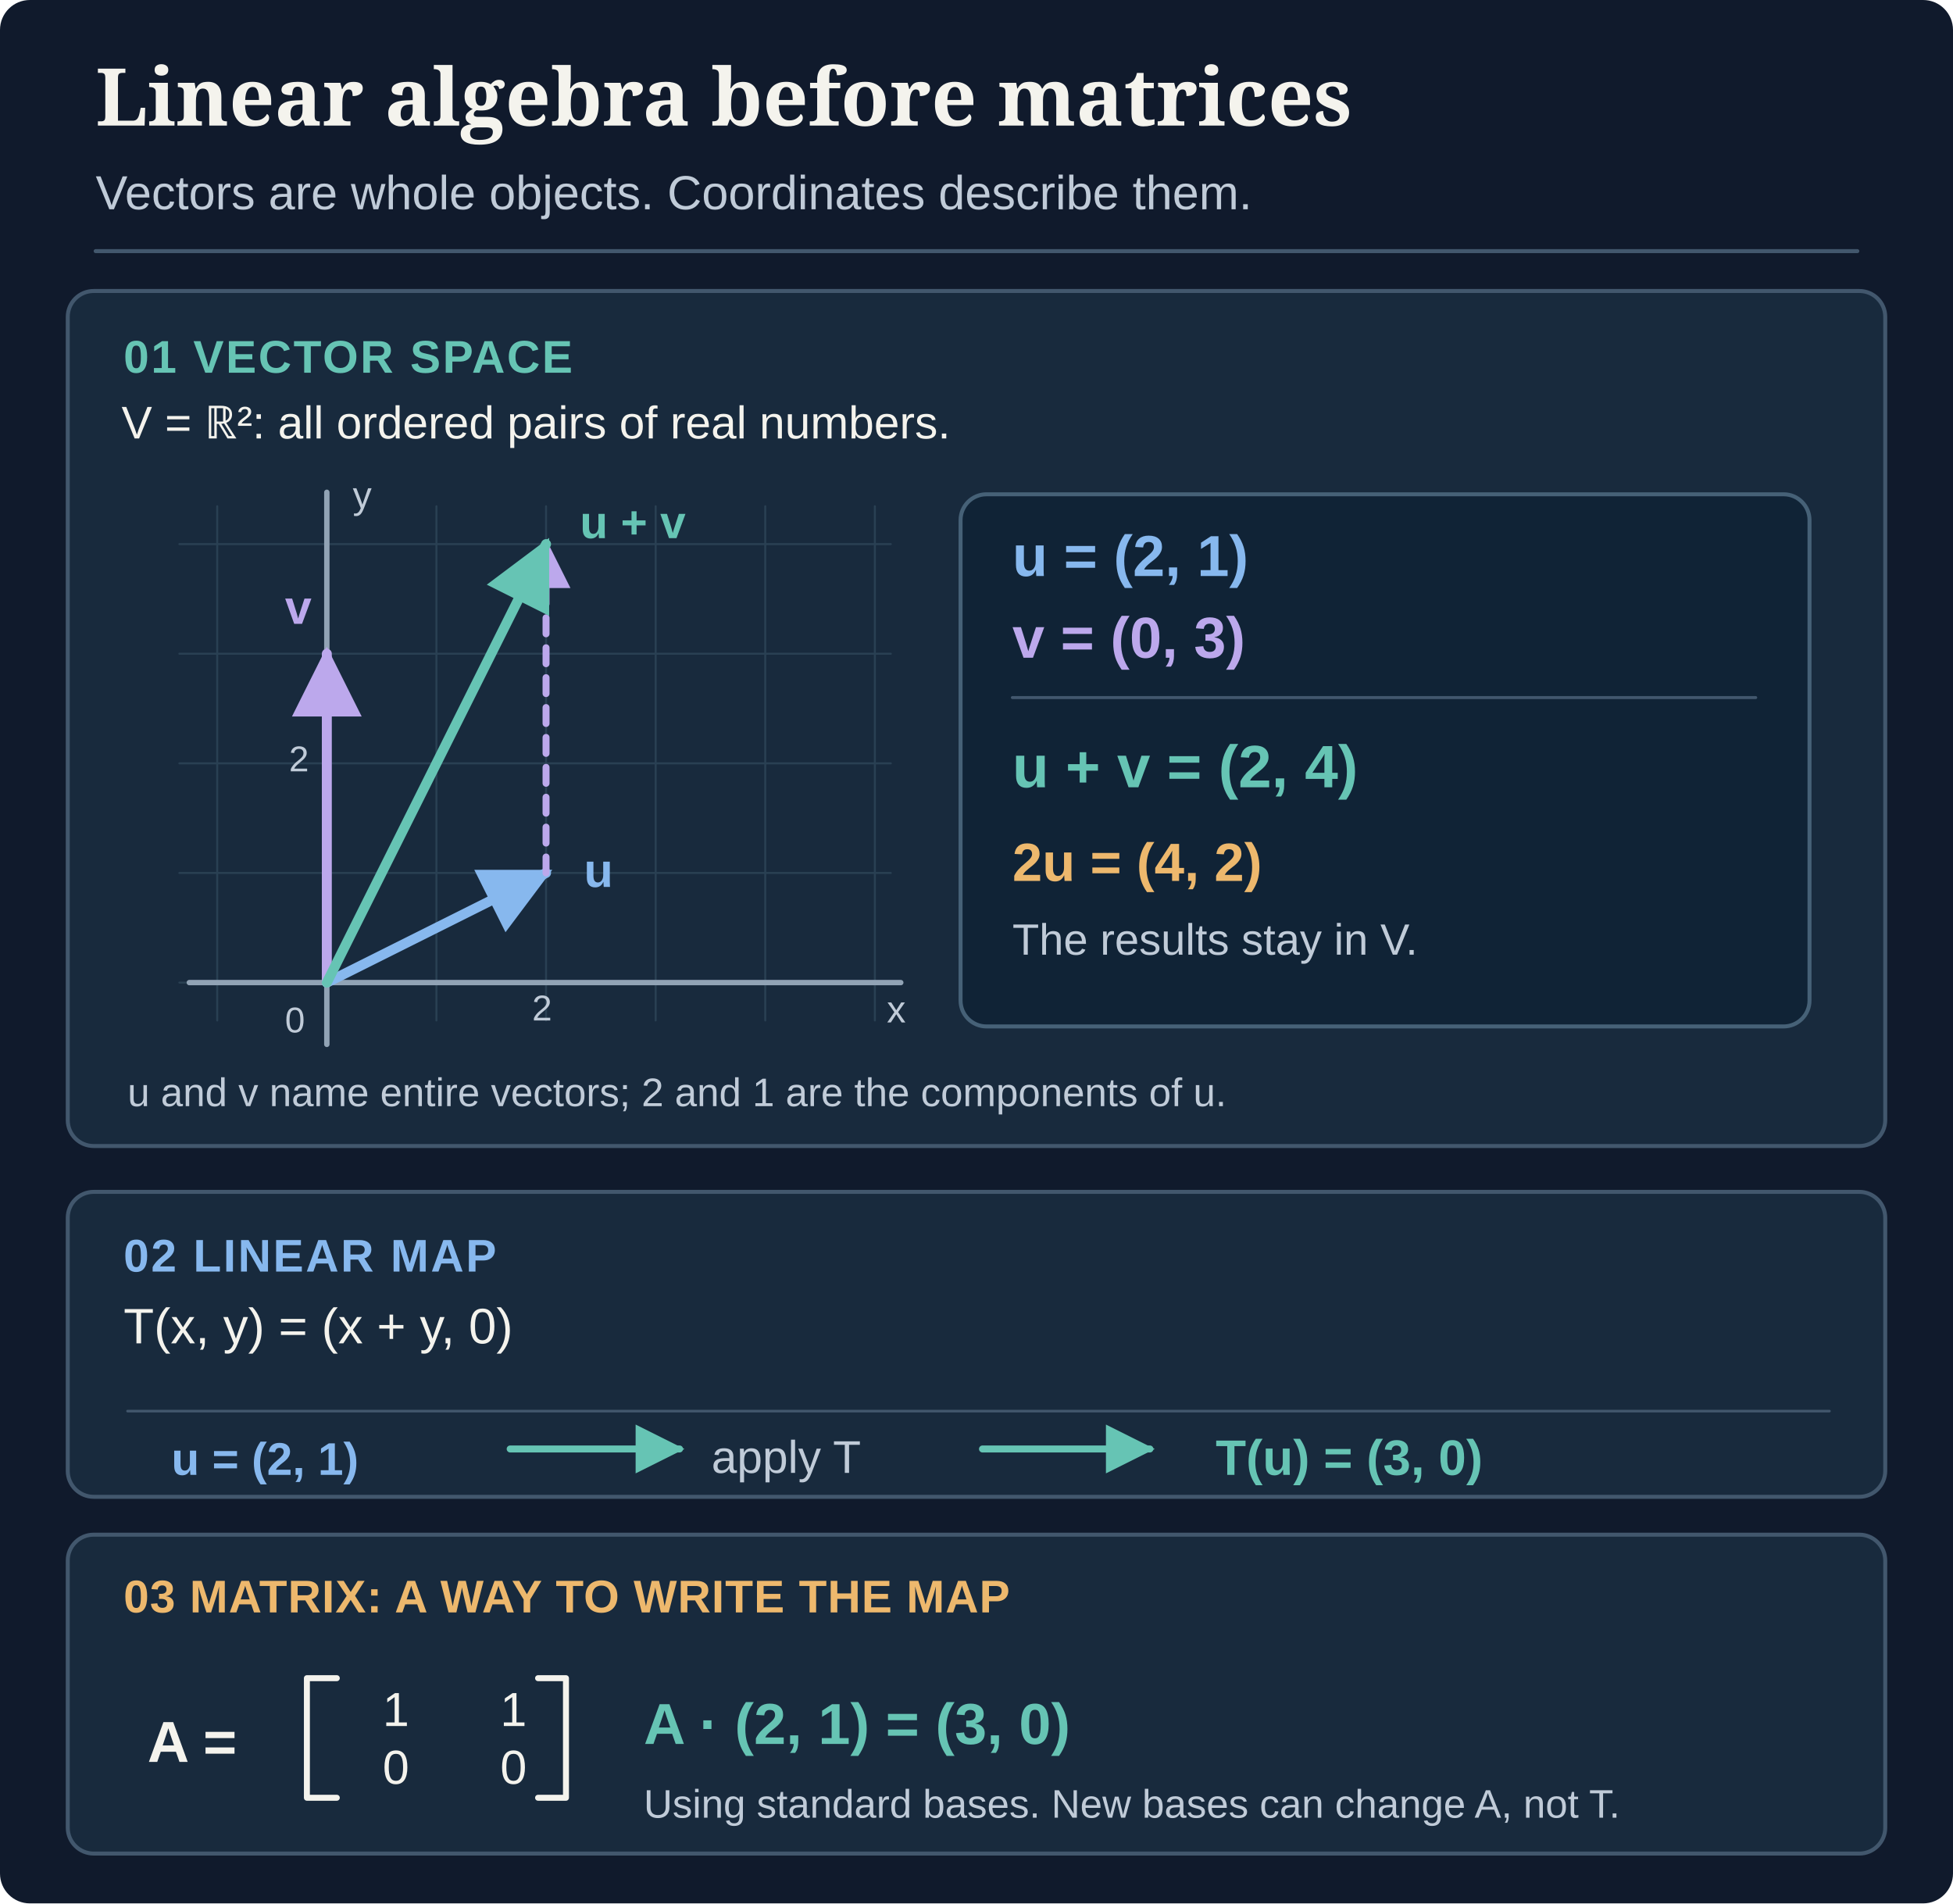
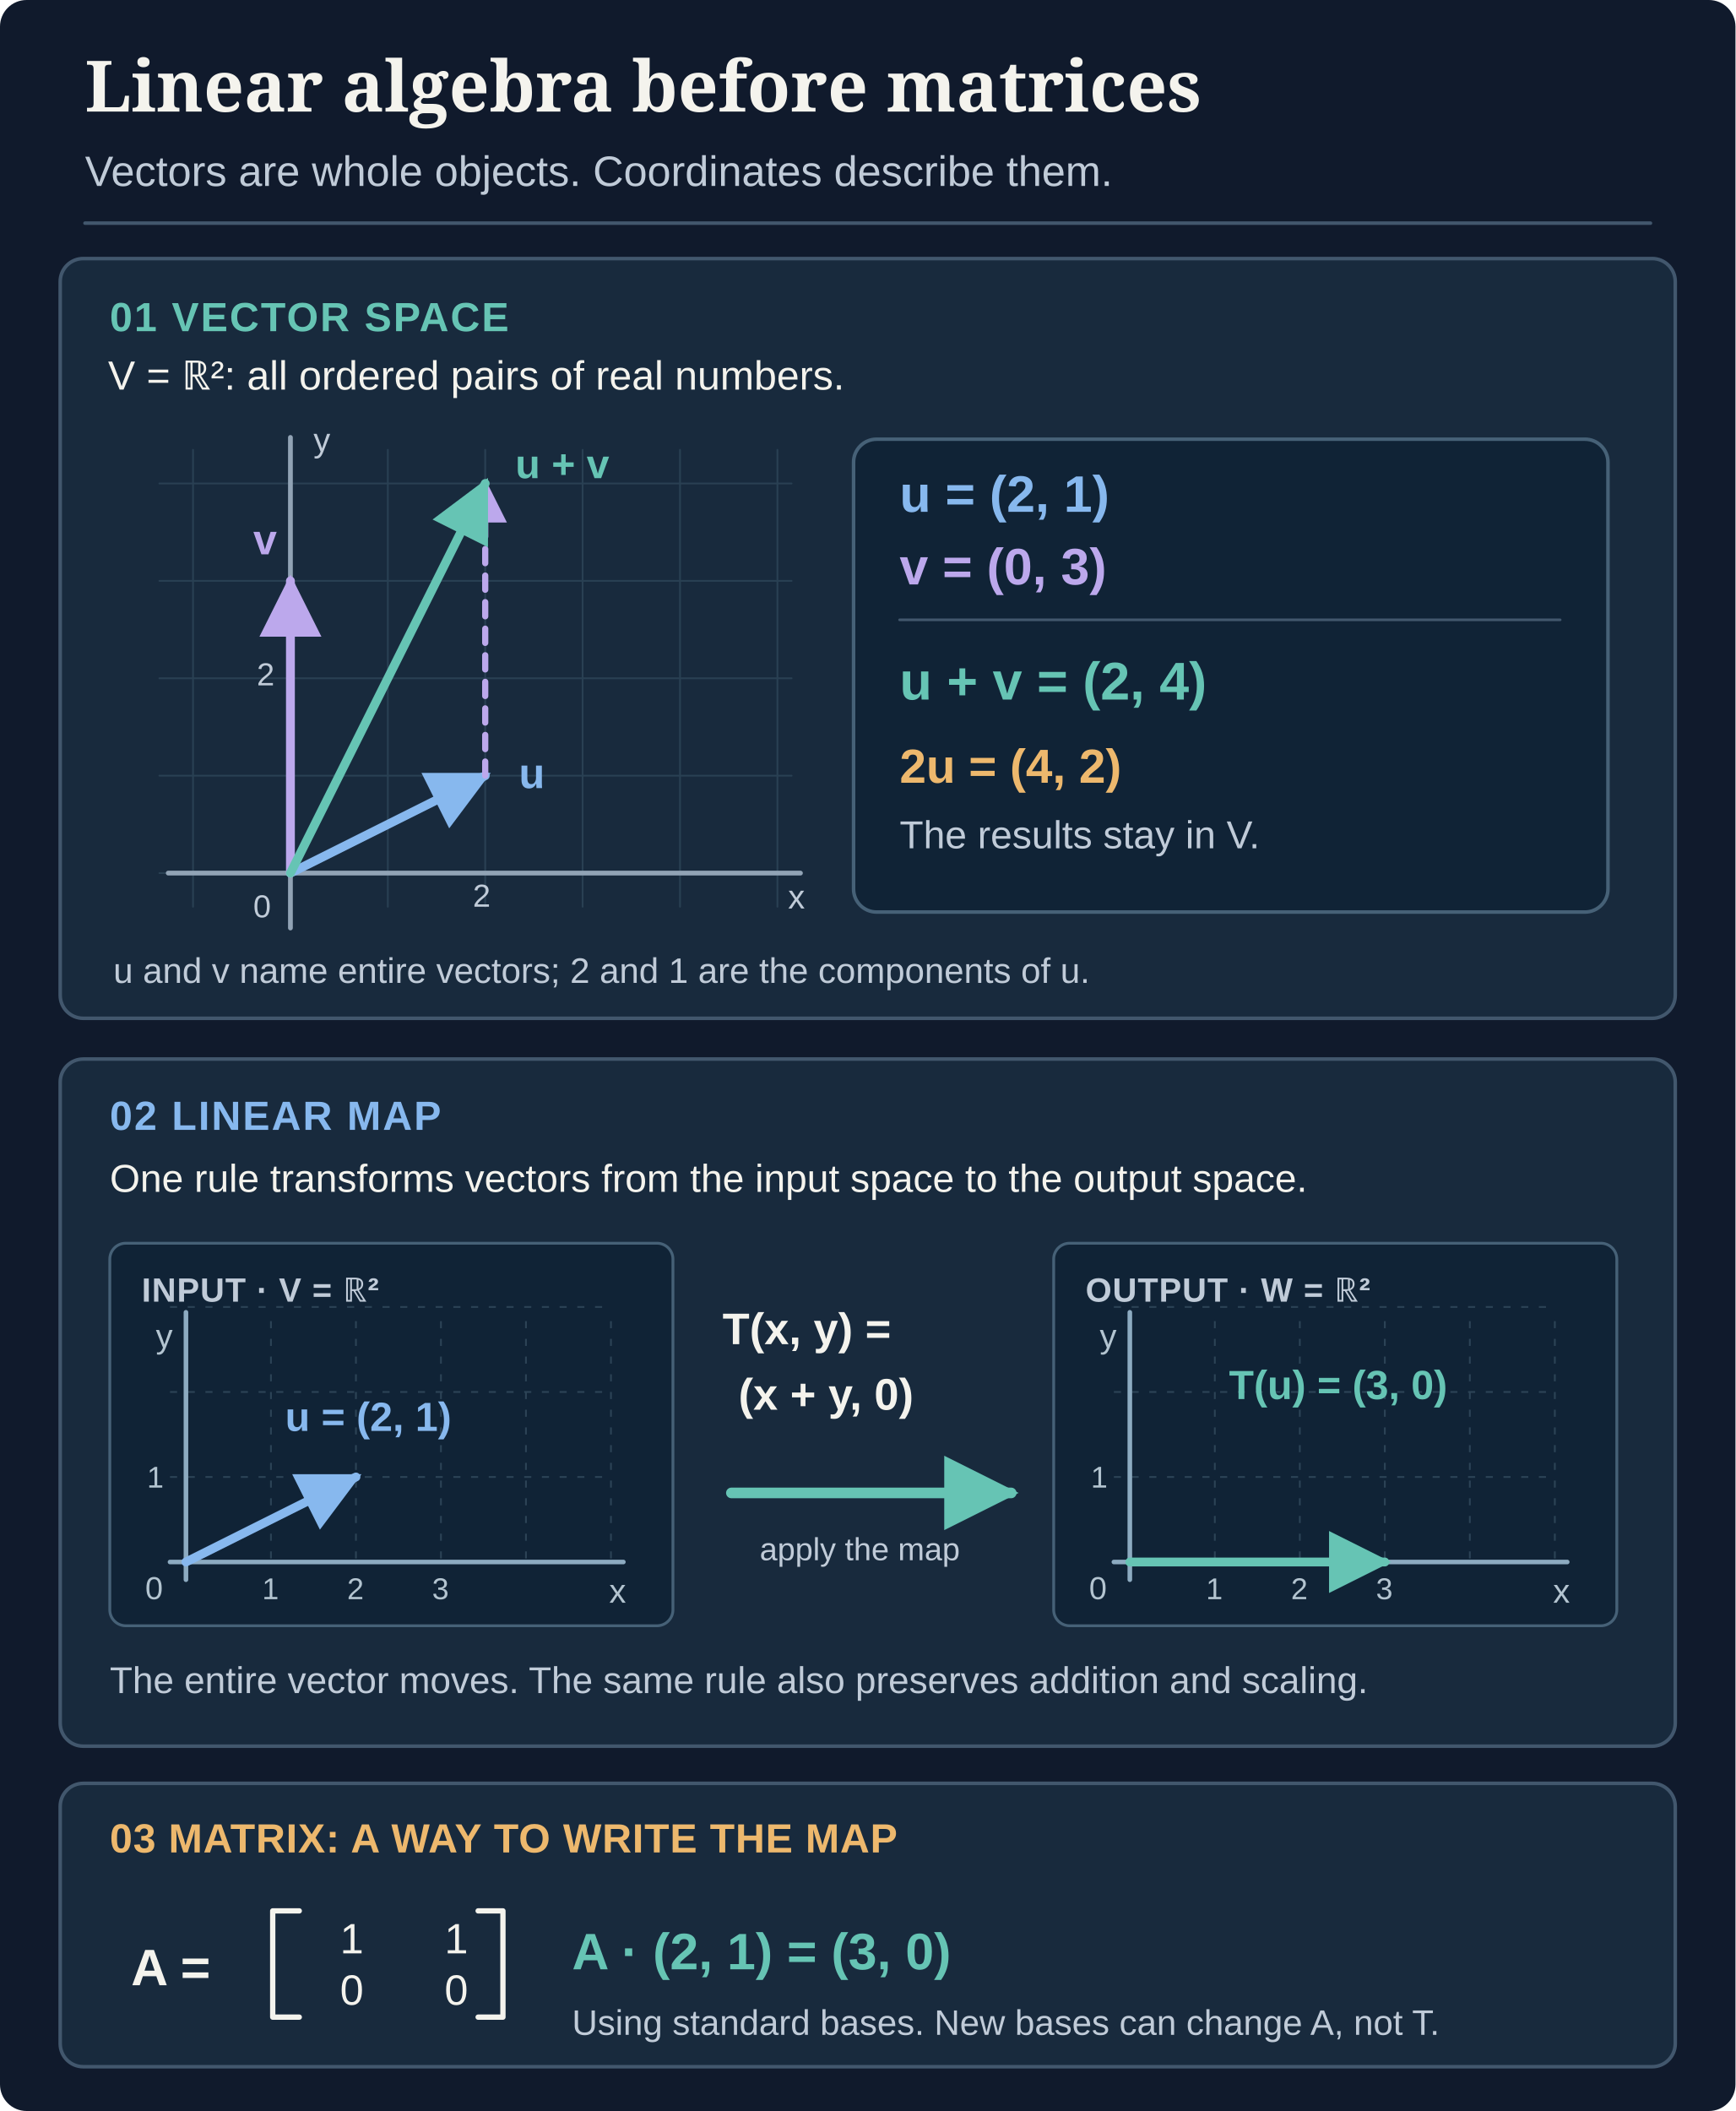
- <svg xmlns="http://www.w3.org/2000/svg" viewBox="0 0 980 955" role="img" aria-labelledby="title desc">
+ <svg xmlns="http://www.w3.org/2000/svg" viewBox="0 0 980 1192" role="img" aria-labelledby="title desc">
  <defs>
    <marker id="head-blue" viewBox="0 0 10 10" refX="9" refY="5" markerWidth="7" markerHeight="7" orient="auto">
      <path d="M0 0 L10 5 L0 10 Z" fill="#87B8EE" />
    </marker>
    <marker id="head-violet" viewBox="0 0 10 10" refX="9" refY="5" markerWidth="7" markerHeight="7" orient="auto">
      <path d="M0 0 L10 5 L0 10 Z" fill="#BCA8EC" />
    </marker>
    <marker id="head-teal" viewBox="0 0 10 10" refX="9" refY="5" markerWidth="7" markerHeight="7" orient="auto">
      <path d="M0 0 L10 5 L0 10 Z" fill="#66C4B4" />
    </marker>
  </defs>
-   <rect width="980" height="955" fill="#101A2C" rx="15" />
+   <rect width="980" height="1192" fill="#101A2C" rx="15" />
  <text x="48" y="63" font-family="Georgia,serif" font-size="40" fill="#F4F3ED" font-weight="700">Linear algebra before matrices</text>
  <text x="48" y="105" font-family="Arial,Helvetica,sans-serif" font-size="24" fill="#C0CBD8">Vectors are whole objects. Coordinates describe them.</text>
  <path d="M48 126 H932" fill="none" stroke="#42576D" stroke-width="2" stroke-linecap="round" stroke-linejoin="round" />
  <rect x="34" y="146" width="912" height="429" rx="13" fill="#182A3D" stroke="#42576D" stroke-width="2" />
  <text x="62" y="187" font-family="Arial,Helvetica,sans-serif" font-size="23" fill="#66C4B4" font-weight="700" letter-spacing="1">01   VECTOR SPACE</text>
  <text x="61" y="220" font-family="Arial,Helvetica,sans-serif" font-size="23" fill="#F4F3ED">V = ℝ²: all ordered pairs of real numbers.</text>
  <path d="M 109 254 V 512" fill="none" stroke="#294053" stroke-width="1" stroke-linecap="round" stroke-linejoin="round" />
  <path d="M 164 254 V 512" fill="none" stroke="#294053" stroke-width="1" stroke-linecap="round" stroke-linejoin="round" />
  <path d="M 90 493 H 447" fill="none" stroke="#294053" stroke-width="1" stroke-linecap="round" stroke-linejoin="round" />
  <path d="M 219 254 V 512" fill="none" stroke="#294053" stroke-width="1" stroke-linecap="round" stroke-linejoin="round" />
  <path d="M 90 438 H 447" fill="none" stroke="#294053" stroke-width="1" stroke-linecap="round" stroke-linejoin="round" />
  <path d="M 274 254 V 512" fill="none" stroke="#294053" stroke-width="1" stroke-linecap="round" stroke-linejoin="round" />
  <path d="M 90 383 H 447" fill="none" stroke="#294053" stroke-width="1" stroke-linecap="round" stroke-linejoin="round" />
  <path d="M 329 254 V 512" fill="none" stroke="#294053" stroke-width="1" stroke-linecap="round" stroke-linejoin="round" />
  <path d="M 90 328 H 447" fill="none" stroke="#294053" stroke-width="1" stroke-linecap="round" stroke-linejoin="round" />
  <path d="M 384 254 V 512" fill="none" stroke="#294053" stroke-width="1" stroke-linecap="round" stroke-linejoin="round" />
  <path d="M 90 273 H 447" fill="none" stroke="#294053" stroke-width="1" stroke-linecap="round" stroke-linejoin="round" />
  <path d="M 439 254 V 512" fill="none" stroke="#294053" stroke-width="1" stroke-linecap="round" stroke-linejoin="round" />
  <path d="M95 493 H452 M164 524 V247" fill="none" stroke="#91A3B5" stroke-width="2.7" stroke-linecap="round" stroke-linejoin="round" />
  <text x="445" y="513" font-family="Arial,Helvetica,sans-serif" font-size="19" fill="#C0CBD8">x</text>
  <text x="177" y="255" font-family="Arial,Helvetica,sans-serif" font-size="19" fill="#C0CBD8">y</text>
  <text x="143" y="518" font-family="Arial,Helvetica,sans-serif" font-size="18" fill="#C0CBD8">0</text>
  <text x="267" y="512" font-family="Arial,Helvetica,sans-serif" font-size="18" fill="#C0CBD8">2</text>
  <text x="145" y="387" font-family="Arial,Helvetica,sans-serif" font-size="18" fill="#C0CBD8">2</text>
  <path d="M164 493 L274 438" fill="none" stroke="#87B8EE" stroke-width="5" stroke-linecap="round" stroke-linejoin="round" marker-end="url(#head-blue)" />
  <path d="M164 493 L164 328" fill="none" stroke="#BCA8EC" stroke-width="5" stroke-linecap="round" stroke-linejoin="round" marker-end="url(#head-violet)" />
  <path d="M274 438 L274 273" fill="none" stroke="#BCA8EC" stroke-width="3.5" stroke-linecap="round" stroke-linejoin="round" stroke-dasharray="8 7" marker-end="url(#head-violet)" />
  <path d="M164 493 L274 273" fill="none" stroke="#66C4B4" stroke-width="5" stroke-linecap="round" stroke-linejoin="round" marker-end="url(#head-teal)" />
  <text x="293" y="445" font-family="Arial,Helvetica,sans-serif" font-size="24" fill="#87B8EE" font-weight="700">u</text>
  <text x="143" y="313" font-family="Arial,Helvetica,sans-serif" font-size="24" fill="#BCA8EC" font-weight="700">v</text>
  <text x="291" y="270" font-family="Arial,Helvetica,sans-serif" font-size="23" fill="#66C4B4" font-weight="700">u + v</text>
  <rect x="482" y="248" width="426" height="267" rx="13" fill="#102336" stroke="#466177" stroke-width="2" />
  <text x="508" y="289" font-family="Arial,Helvetica,sans-serif" font-size="29" fill="#87B8EE" font-weight="700">u = (2, 1)</text>
  <text x="508" y="330" font-family="Arial,Helvetica,sans-serif" font-size="29" fill="#BCA8EC" font-weight="700">v = (0, 3)</text>
  <path d="M508 350 H881" fill="none" stroke="#42576D" stroke-width="1.5" stroke-linecap="round" stroke-linejoin="round" />
  <text x="508" y="395" font-family="Arial,Helvetica,sans-serif" font-size="30" fill="#66C4B4" font-weight="700">u + v = (2, 4)</text>
  <text x="508" y="442" font-family="Arial,Helvetica,sans-serif" font-size="27" fill="#EDB86D" font-weight="650">2u = (4, 2)</text>
  <text x="508" y="479" font-family="Arial,Helvetica,sans-serif" font-size="22" fill="#C0CBD8">The results stay in V.</text>
  <text x="64" y="555" font-family="Arial,Helvetica,sans-serif" font-size="20" fill="#C0CBD8">u and v name entire vectors; 2 and 1 are the components of u.</text>
-   <rect x="34" y="598" width="912" height="153" rx="13" fill="#182A3D" stroke="#42576D" stroke-width="2" />
+   <rect x="34" y="598" width="912" height="388" rx="13" fill="#182A3D" stroke="#42576D" stroke-width="2" />
  <text x="62" y="638" font-family="Arial,Helvetica,sans-serif" font-size="23" fill="#87B8EE" font-weight="700" letter-spacing="1">02   LINEAR MAP</text>
-   <text x="62" y="674" font-family="Arial,Helvetica,sans-serif" font-size="25" fill="#F4F3ED">T(x, y) = (x + y, 0)</text>
-   <path d="M64 708 H918" fill="none" stroke="#42576D" stroke-width="1.3" stroke-linecap="round" stroke-linejoin="round" />
-   <text x="86" y="740" font-family="Arial,Helvetica,sans-serif" font-size="23" fill="#87B8EE" font-weight="700">u = (2, 1)</text>
-   <path d="M256 727 H341" fill="none" stroke="#66C4B4" stroke-width="3.5" stroke-linecap="round" stroke-linejoin="round" marker-end="url(#head-teal)" />
-   <text x="357" y="739" font-family="Arial,Helvetica,sans-serif" font-size="23" fill="#C0CBD8">apply T</text>
-   <path d="M493 727 H577" fill="none" stroke="#66C4B4" stroke-width="3.5" stroke-linecap="round" stroke-linejoin="round" marker-end="url(#head-teal)" />
-   <text x="610" y="740" font-family="Arial,Helvetica,sans-serif" font-size="25" fill="#66C4B4" font-weight="700">T(u) = (3, 0)</text>
-   <rect x="34" y="770" width="912" height="160" rx="13" fill="#182A3D" stroke="#42576D" stroke-width="2" />
-   <text x="62" y="809" font-family="Arial,Helvetica,sans-serif" font-size="23" fill="#EDB86D" font-weight="700" letter-spacing=".4">03   MATRIX: A WAY TO WRITE THE MAP</text>
-   <text x="74" y="884" font-family="Arial,Helvetica,sans-serif" font-size="29" fill="#F4F3ED" font-weight="700">A =</text>
-   <path d="M169 842 H154 V902 H169" fill="none" stroke="#F4F3ED" stroke-width="3" stroke-linecap="round" stroke-linejoin="round" />
-   <path d="M270 842 H284 V902 H270" fill="none" stroke="#F4F3ED" stroke-width="3" stroke-linecap="round" stroke-linejoin="round" />
-   <text x="192" y="866" font-family="Arial,Helvetica,sans-serif" font-size="24" fill="#F4F3ED">1</text>
-   <text x="251" y="866" font-family="Arial,Helvetica,sans-serif" font-size="24" fill="#F4F3ED">1</text>
-   <text x="192" y="895" font-family="Arial,Helvetica,sans-serif" font-size="24" fill="#F4F3ED">0</text>
-   <text x="251" y="895" font-family="Arial,Helvetica,sans-serif" font-size="24" fill="#F4F3ED">0</text>
-   <text x="323" y="875" font-family="Arial,Helvetica,sans-serif" font-size="29" fill="#66C4B4" font-weight="700">A · (2, 1) = (3, 0)</text>
-   <text x="323" y="912" font-family="Arial,Helvetica,sans-serif" font-size="20" fill="#C0CBD8">Using standard bases. New bases can change A, not T.</text>
+   <text x="62" y="673" font-family="Arial,Helvetica,sans-serif" font-size="22" fill="#F4F3ED">One rule transforms vectors from the input space to the output space.</text>
+   <g aria-label="INPUT  ·  V = ℝ² coordinate plane">
+     <rect x="62" y="702" width="318" height="216" rx="9" fill="#102336" stroke="#466177" stroke-width="1.6" />
+     <text x="80" y="735" font-family="Arial,Helvetica,sans-serif" font-size="19" font-weight="700" letter-spacing=".45" fill="#C0CBD8">INPUT  ·  V = ℝ²</text>
+     <path d="M105 746 V882" stroke="#2C4356" stroke-width="1" />
+     <path d="M153 746 V882" stroke="#2C4356" stroke-width="1" stroke-dasharray="4 6" />
+     <path d="M201 746 V882" stroke="#2C4356" stroke-width="1" stroke-dasharray="4 6" />
+     <path d="M249 746 V882" stroke="#2C4356" stroke-width="1" stroke-dasharray="4 6" />
+     <path d="M297 746 V882" stroke="#2C4356" stroke-width="1" stroke-dasharray="4 6" />
+     <path d="M345 746 V882" stroke="#2C4356" stroke-width="1" stroke-dasharray="4 6" />
+     <path d="M96 882 H345" stroke="#2C4356" stroke-width="1" />
+     <path d="M96 834 H345" stroke="#2C4356" stroke-width="1" stroke-dasharray="4 6" />
+     <path d="M96 786 H345" stroke="#2C4356" stroke-width="1" stroke-dasharray="4 6" />
+     <path d="M96 738 H345" stroke="#2C4356" stroke-width="1" stroke-dasharray="4 6" />
+     <path d="M96 882 H352 M105 892 V741" stroke="#8DABC1" stroke-width="2.6" fill="none" stroke-linecap="round" />
+     <text x="82" y="903" font-family="Arial,Helvetica,sans-serif" font-size="18" fill="#B3C4D0">0</text>
+     <text x="344" y="905" font-family="Arial,Helvetica,sans-serif" font-size="19" fill="#B3C4D0">x</text>
+     <text x="88" y="761" font-family="Arial,Helvetica,sans-serif" font-size="19" fill="#B3C4D0">y</text>
+     <text x="83" y="840" font-family="Arial,Helvetica,sans-serif" font-size="17" fill="#B3C4D0">1</text>
+     <text x="148" y="903" font-family="Arial,Helvetica,sans-serif" font-size="17" fill="#B3C4D0">1</text>
+     <text x="196" y="903" font-family="Arial,Helvetica,sans-serif" font-size="17" fill="#B3C4D0">2</text>
+     <text x="244" y="903" font-family="Arial,Helvetica,sans-serif" font-size="17" fill="#B3C4D0">3</text>
+     <path d="M105 882 L201 834" fill="none" stroke="#87B8EE" stroke-width="5" stroke-linecap="round" marker-end="url(#head-blue)" />
+     <text x="161" y="808" font-family="Arial,Helvetica,sans-serif" font-size="23" font-weight="700" fill="#87B8EE">u = (2, 1)</text>
+   </g>
+   <g aria-label="The transformation rule">
+     <text x="408" y="759" font-family="Arial,Helvetica,sans-serif" font-size="25" font-weight="700" fill="#F4F3ED">T(x, y) =</text>
+     <text x="417" y="796" font-family="Arial,Helvetica,sans-serif" font-size="25" font-weight="700" fill="#F4F3ED">(x + y, 0)</text>
+     <path d="M413 843 H571" stroke="#66C4B4" stroke-width="6" fill="none" marker-end="url(#head-teal)" stroke-linecap="round" />
+     <text x="429" y="881" font-family="Arial,Helvetica,sans-serif" font-size="18" fill="#C0CBD8">apply the map</text>
+   </g>
+   <g aria-label="OUTPUT  ·  W = ℝ² coordinate plane">
+     <rect x="595" y="702" width="318" height="216" rx="9" fill="#102336" stroke="#466177" stroke-width="1.6" />
+     <text x="613" y="735" font-family="Arial,Helvetica,sans-serif" font-size="19" font-weight="700" letter-spacing=".45" fill="#C0CBD8">OUTPUT  ·  W = ℝ²</text>
+     <path d="M638 746 V882" stroke="#2C4356" stroke-width="1" />
+     <path d="M686 746 V882" stroke="#2C4356" stroke-width="1" stroke-dasharray="4 6" />
+     <path d="M734 746 V882" stroke="#2C4356" stroke-width="1" stroke-dasharray="4 6" />
+     <path d="M782 746 V882" stroke="#2C4356" stroke-width="1" stroke-dasharray="4 6" />
+     <path d="M830 746 V882" stroke="#2C4356" stroke-width="1" stroke-dasharray="4 6" />
+     <path d="M878 746 V882" stroke="#2C4356" stroke-width="1" stroke-dasharray="4 6" />
+     <path d="M629 882 H878" stroke="#2C4356" stroke-width="1" />
+     <path d="M629 834 H878" stroke="#2C4356" stroke-width="1" stroke-dasharray="4 6" />
+     <path d="M629 786 H878" stroke="#2C4356" stroke-width="1" stroke-dasharray="4 6" />
+     <path d="M629 738 H878" stroke="#2C4356" stroke-width="1" stroke-dasharray="4 6" />
+     <path d="M629 882 H885 M638 892 V741" stroke="#8DABC1" stroke-width="2.6" fill="none" stroke-linecap="round" />
+     <text x="615" y="903" font-family="Arial,Helvetica,sans-serif" font-size="18" fill="#B3C4D0">0</text>
+     <text x="877" y="905" font-family="Arial,Helvetica,sans-serif" font-size="19" fill="#B3C4D0">x</text>
+     <text x="621" y="761" font-family="Arial,Helvetica,sans-serif" font-size="19" fill="#B3C4D0">y</text>
+     <text x="616" y="840" font-family="Arial,Helvetica,sans-serif" font-size="17" fill="#B3C4D0">1</text>
+     <text x="681" y="903" font-family="Arial,Helvetica,sans-serif" font-size="17" fill="#B3C4D0">1</text>
+     <text x="729" y="903" font-family="Arial,Helvetica,sans-serif" font-size="17" fill="#B3C4D0">2</text>
+     <text x="777" y="903" font-family="Arial,Helvetica,sans-serif" font-size="17" fill="#B3C4D0">3</text>
+     <path d="M638 882 L782 882" fill="none" stroke="#66C4B4" stroke-width="5" stroke-linecap="round" marker-end="url(#head-teal)" />
+     <text x="694" y="790" font-family="Arial,Helvetica,sans-serif" font-size="23" font-weight="700" fill="#66C4B4">T(u) = (3, 0)</text>
+   </g>
+   <text x="62" y="956" font-family="Arial,Helvetica,sans-serif" font-size="21" fill="#C0CBD8">The entire vector moves. The same rule also preserves addition and scaling.</text>
+   <g transform="translate(0 237)">
+     <rect x="34" y="770" width="912" height="160" rx="13" fill="#182A3D" stroke="#42576D" stroke-width="2" />
+     <text x="62" y="809" font-family="Arial,Helvetica,sans-serif" font-size="23" fill="#EDB86D" font-weight="700" letter-spacing=".4">03   MATRIX: A WAY TO WRITE THE MAP</text>
+     <text x="74" y="884" font-family="Arial,Helvetica,sans-serif" font-size="29" fill="#F4F3ED" font-weight="700">A =</text>
+     <path d="M169 842 H154 V902 H169" fill="none" stroke="#F4F3ED" stroke-width="3" stroke-linecap="round" stroke-linejoin="round" />
+     <path d="M270 842 H284 V902 H270" fill="none" stroke="#F4F3ED" stroke-width="3" stroke-linecap="round" stroke-linejoin="round" />
+     <text x="192" y="866" font-family="Arial,Helvetica,sans-serif" font-size="24" fill="#F4F3ED">1</text>
+     <text x="251" y="866" font-family="Arial,Helvetica,sans-serif" font-size="24" fill="#F4F3ED">1</text>
+     <text x="192" y="895" font-family="Arial,Helvetica,sans-serif" font-size="24" fill="#F4F3ED">0</text>
+     <text x="251" y="895" font-family="Arial,Helvetica,sans-serif" font-size="24" fill="#F4F3ED">0</text>
+     <text x="323" y="875" font-family="Arial,Helvetica,sans-serif" font-size="29" fill="#66C4B4" font-weight="700">A · (2, 1) = (3, 0)</text>
+     <text x="323" y="912" font-family="Arial,Helvetica,sans-serif" font-size="20" fill="#C0CBD8">Using standard bases. New bases can change A, not T.</text>
+   </g>
</svg>
